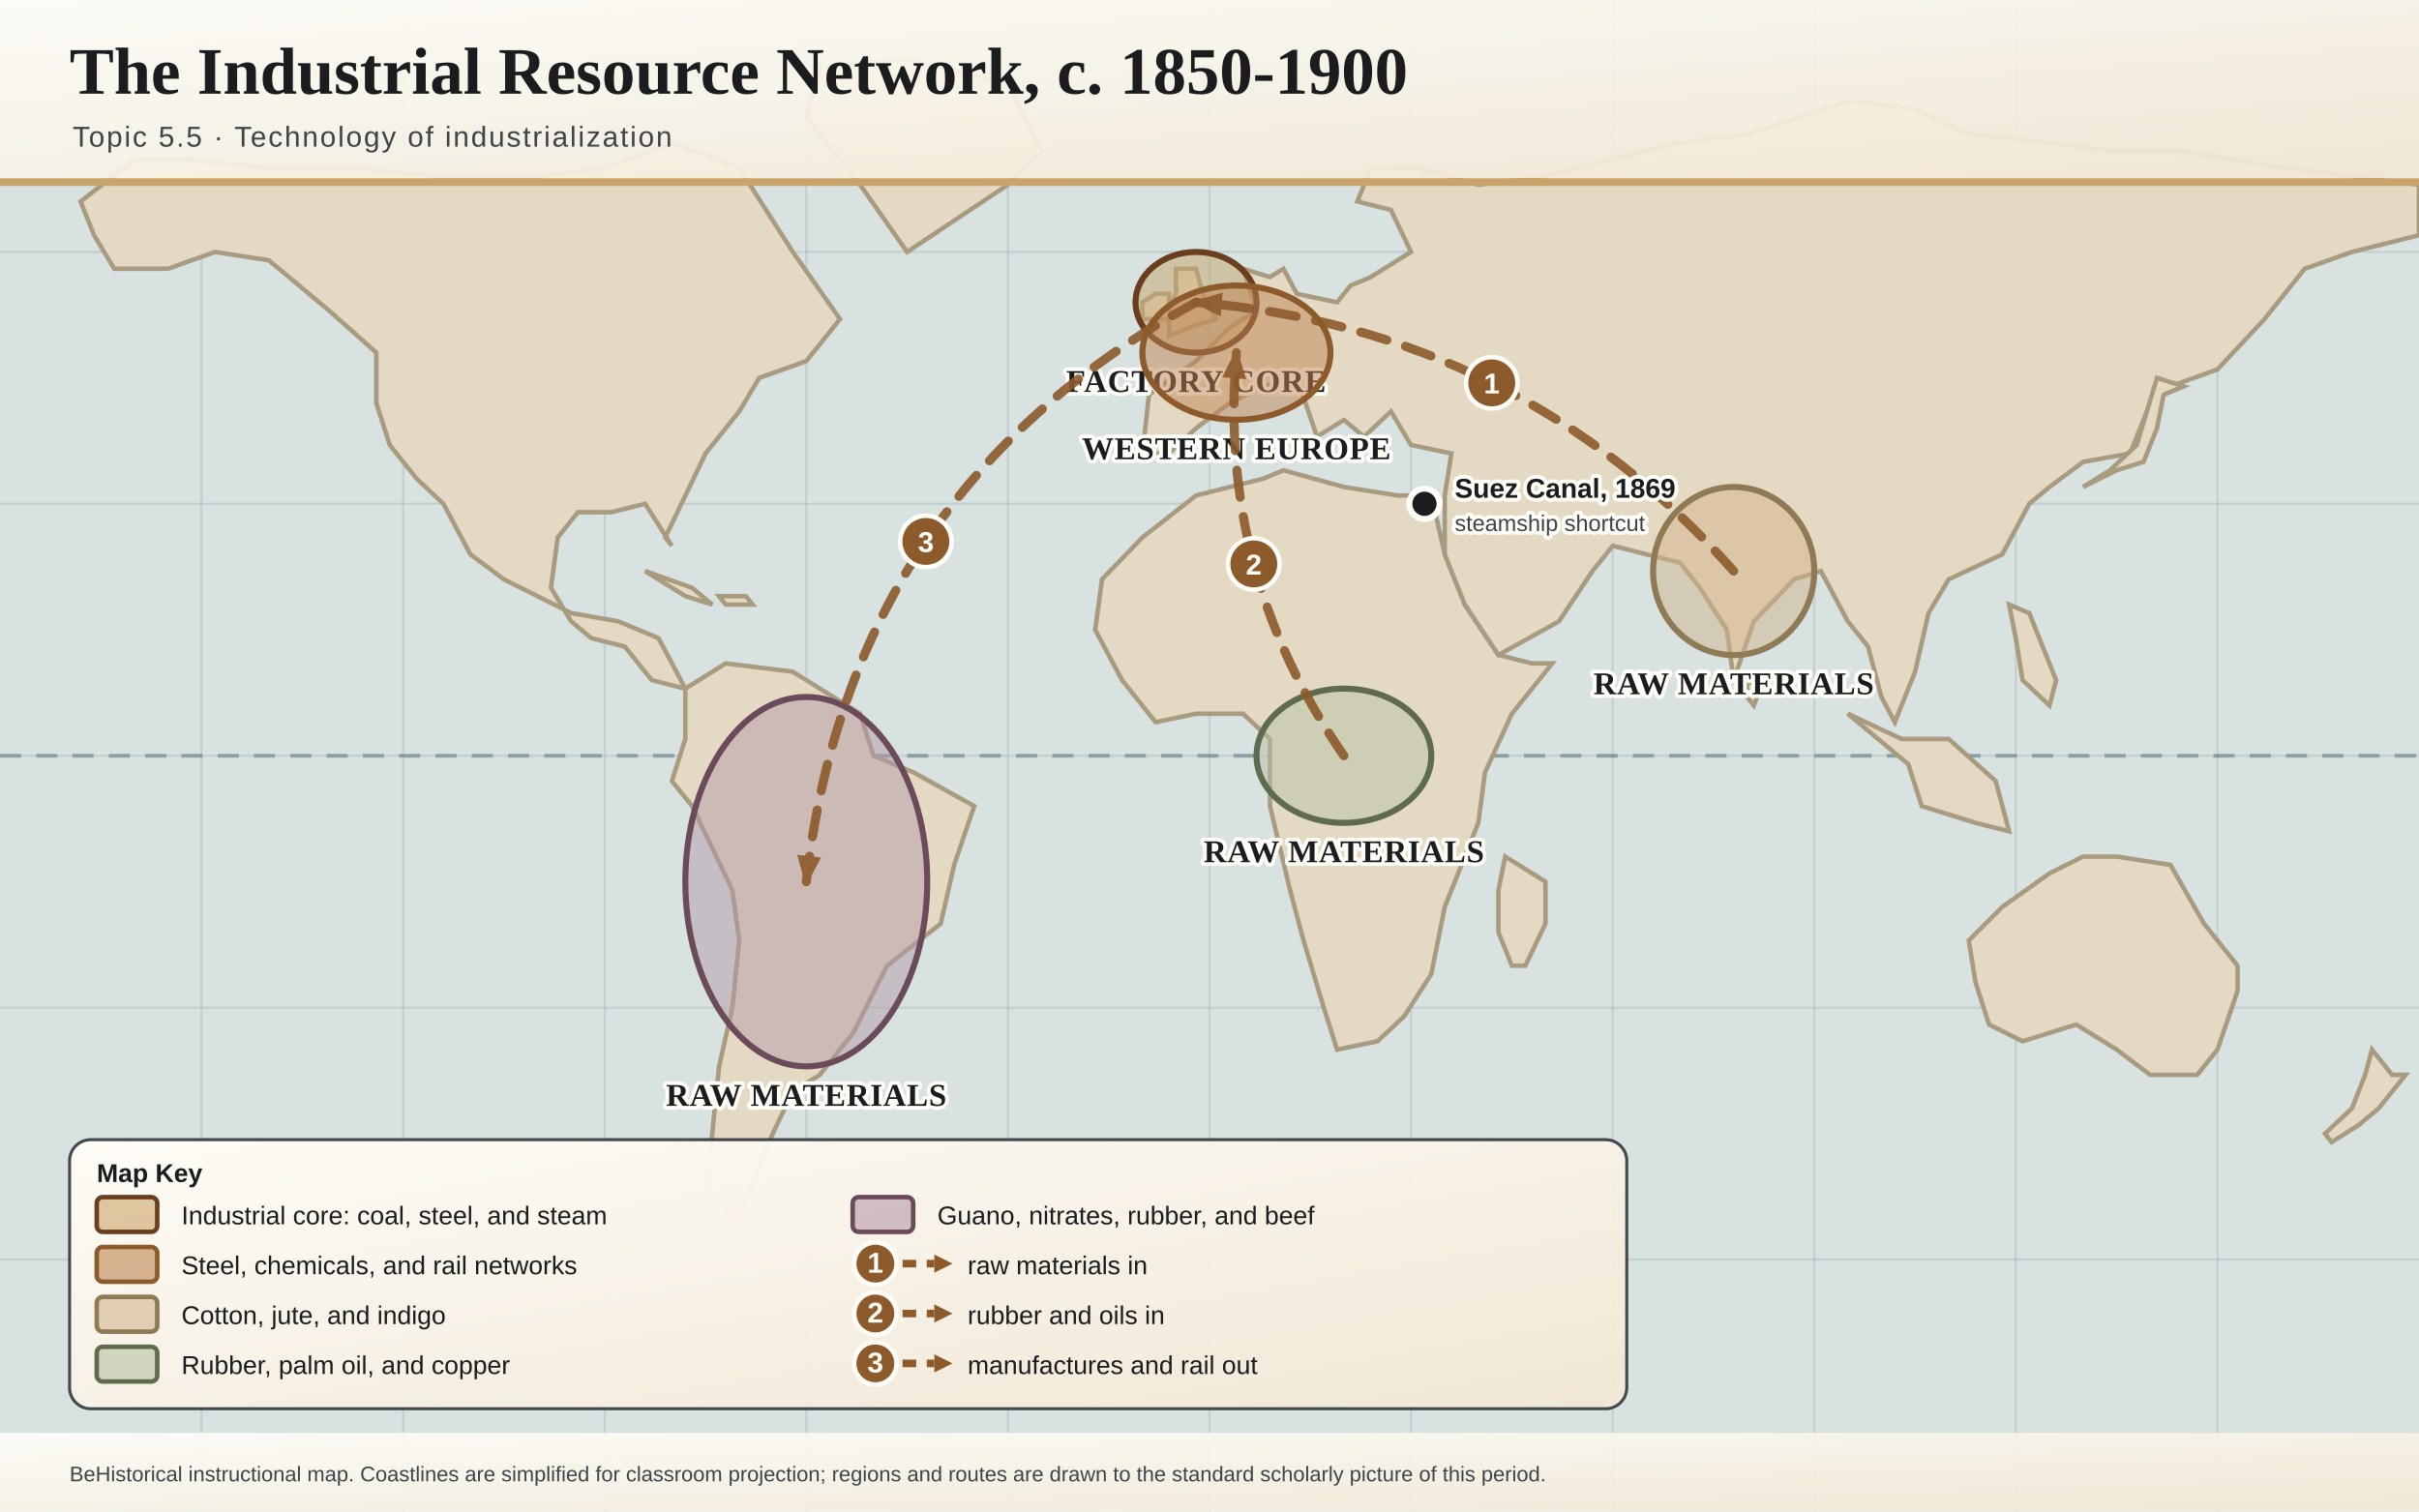
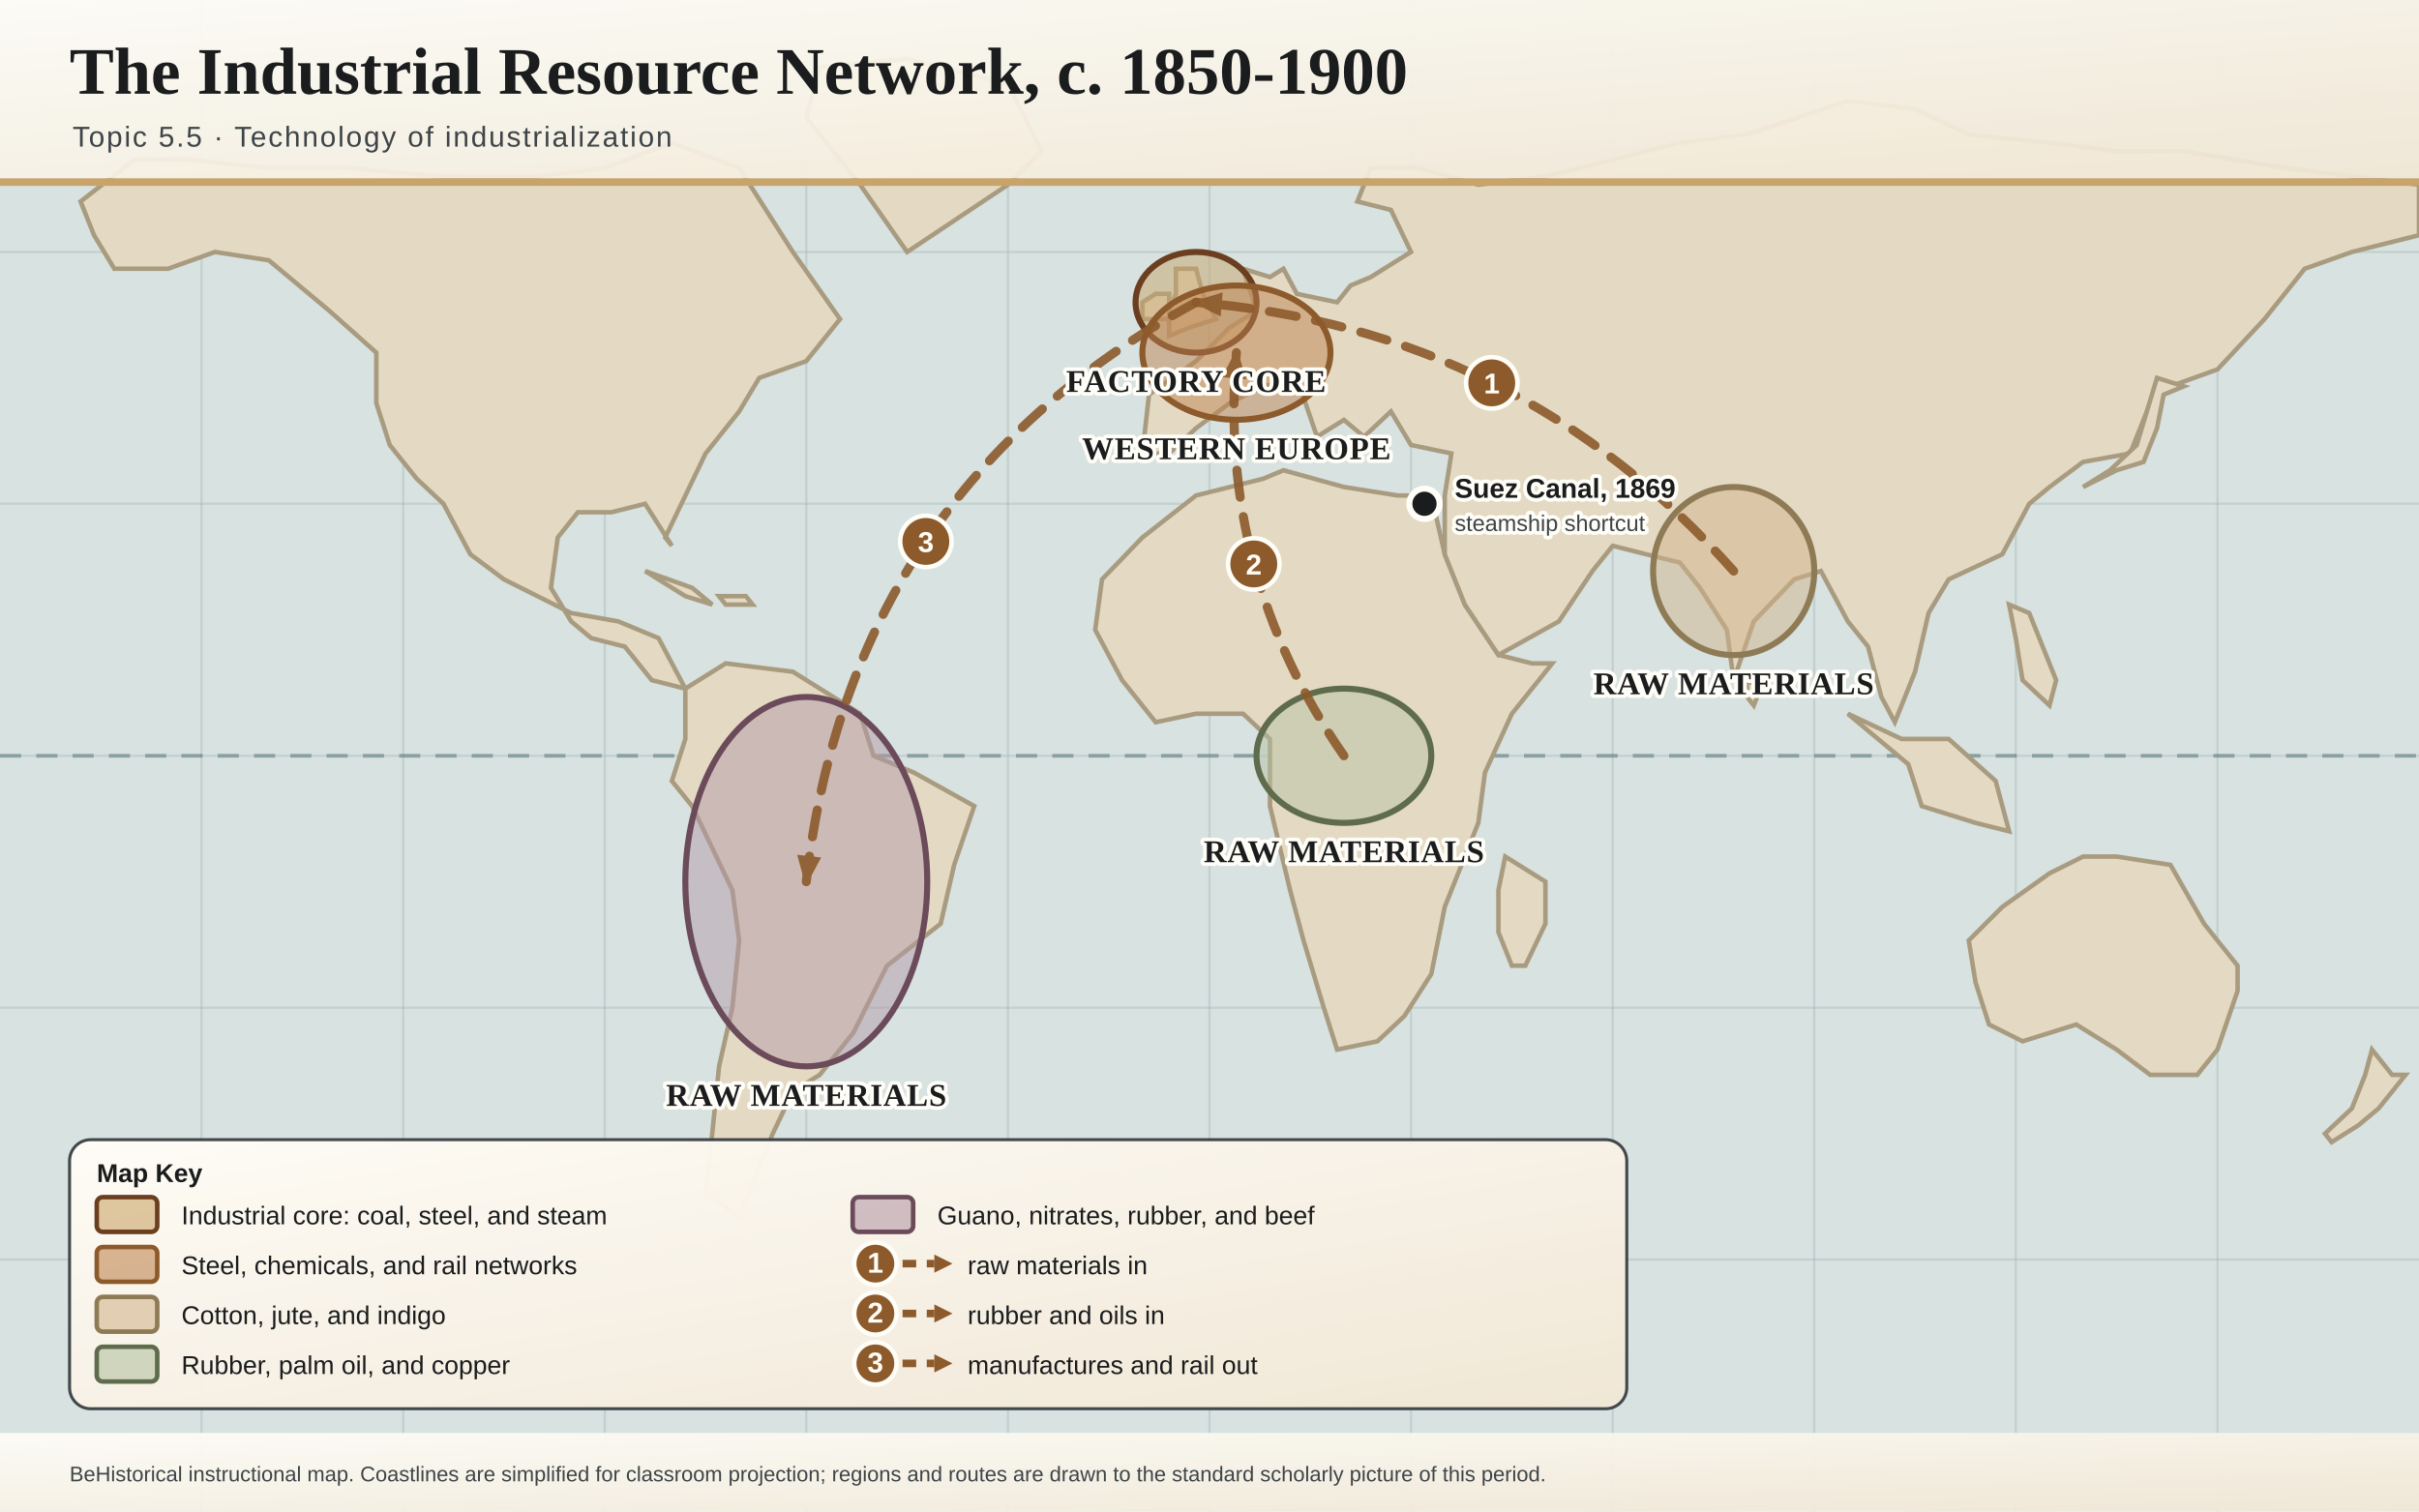
<svg xmlns="http://www.w3.org/2000/svg" width="1600" height="1000" viewBox="0 0 1600 1000" preserveAspectRatio="xMidYMid meet" role="img" aria-labelledby="map-title map-desc">
  <defs>
    <linearGradient id="paper" x1="0" x2="1" y1="0" y2="1">
      <stop offset="0" stop-color="#FFFDF7" />
      <stop offset="1" stop-color="#F1E7D5" />
    </linearGradient>
    <marker id="arrow" markerWidth="20" markerHeight="16" refX="17" refY="8" orient="auto" markerUnits="userSpaceOnUse">
      <path d="M0,0 L20,8 L0,16 Z" fill="#8C5A2B" />
    </marker>
    <style>
      .title{font-family:Georgia,'Times New Roman',serif;font-weight:700;font-size:44px;fill:#1A1C1D}
      .subtitle{font-family:Arial,Helvetica,sans-serif;font-size:19px;fill:#3E4447;letter-spacing:1.2px;text-transform:uppercase}
      .region{font-family:Georgia,'Times New Roman',serif;font-weight:700;font-size:21px;letter-spacing:.5px}
      .place{font-family:Arial,Helvetica,sans-serif;font-weight:700;font-size:18px;fill:#1A1C1D}
      .placenote{font-family:Arial,Helvetica,sans-serif;font-size:15px;fill:#3E4447}
      .small{font-family:Arial,Helvetica,sans-serif;font-size:17px;fill:#1A1C1D}
      .tiny{font-family:Arial,Helvetica,sans-serif;font-size:14px;fill:#3E4447}
      .badgenum{font-family:Arial,Helvetica,sans-serif;font-weight:700;font-size:19px;fill:#FFFDF7}
      .badge{fill:#8C5A2B;stroke:#FFFDF7;stroke-width:3}
      .halo{paint-order:stroke;stroke:#FFFDF7;stroke-width:5;stroke-linejoin:round}
      .city{fill:#1A1C1D;stroke:#FFFDF7;stroke-width:4}
      .flow{fill:none;stroke:#8C5A2B;stroke-width:6;stroke-linecap:round;opacity:.9}
      #land path{fill:#E4DAC4;stroke:#A99B7F;stroke-width:3}
      #graticule line{stroke:#9FB0AE;stroke-width:1.5;opacity:.35}
    </style>
  </defs>
  <rect width="1600" height="1000" fill="#D7E2E1" />
  <g id="graticule">
    <line x1="133.3" y1="0" x2="133.3" y2="1000" />
    <line x1="266.7" y1="0" x2="266.7" y2="1000" />
    <line x1="400.0" y1="0" x2="400.0" y2="1000" />
    <line x1="533.3" y1="0" x2="533.3" y2="1000" />
    <line x1="666.7" y1="0" x2="666.7" y2="1000" />
    <line x1="800.0" y1="0" x2="800.0" y2="1000" />
    <line x1="933.3" y1="0" x2="933.3" y2="1000" />
    <line x1="1066.7" y1="0" x2="1066.7" y2="1000" />
    <line x1="1200.0" y1="0" x2="1200.0" y2="1000" />
    <line x1="1333.3" y1="0" x2="1333.3" y2="1000" />
    <line x1="1466.7" y1="0" x2="1466.7" y2="1000" />
    <line x1="0" y1="833.3" x2="1600" y2="833.3" />
    <line x1="0" y1="666.7" x2="1600" y2="666.7" />
    <line x1="0" y1="500.0" x2="1600" y2="500.0" />
    <line x1="0" y1="333.3" x2="1600" y2="333.3" />
    <line x1="0" y1="166.7" x2="1600" y2="166.7" />
  </g>
  <line x1="0" y1="500.0" x2="1600" y2="500.0" stroke="#4E6B72" stroke-width="2.5" stroke-dasharray="14 10" opacity=".5" />
  <g id="land">
    <path id="land-greenland" d="M600.0,166.7 L666.7,122.2 L688.9,100.0 L666.7,55.6 L600.0,38.9 L542.2,44.4 L533.3,77.8 L568.9,122.2 L600.0,166.7 Z" />
    <path id="land-northAmerica" d="M53.3,133.3 L88.9,105.6 L124.4,105.6 L177.8,111.1 L231.1,111.1 L288.9,116.7 L355.6,116.7 L400.0,111.1 L444.4,94.4 L488.9,111.1 L524.4,166.7 L555.6,211.1 L533.3,238.9 L502.2,250.0 L488.9,272.2 L466.7,300.0 L440.0,355.6 L444.4,361.1 L426.7,333.3 L404.4,338.9 L382.2,338.9 L368.9,355.6 L364.4,388.9 L377.8,411.1 L391.1,422.2 L413.3,427.8 L431.1,450.0 L453.3,455.6 L435.6,422.2 L408.9,411.1 L377.8,405.6 L333.3,383.3 L311.1,366.7 L293.3,333.3 L275.6,316.7 L257.8,294.4 L248.9,266.7 L248.9,233.3 L217.8,205.6 L177.8,172.2 L142.2,166.7 L111.1,177.8 L75.6,177.8 L62.2,155.6 L53.3,133.3 Z" />
    <path id="land-southAmerica" d="M453.3,455.6 L480.0,438.9 L524.4,444.4 L568.9,472.2 L577.8,500.0 L604.4,511.1 L644.4,533.3 L631.1,572.2 L622.2,611.1 L586.7,638.9 L564.4,683.3 L542.2,711.1 L524.4,722.2 L511.1,750.0 L497.8,783.3 L488.9,805.6 L466.7,788.9 L471.1,750.0 L475.6,705.6 L484.4,666.7 L488.9,622.2 L484.4,588.9 L457.8,533.3 L444.4,516.7 L453.3,488.9 L453.3,455.6 Z" />
    <path id="land-africa" d="M724.4,416.7 L728.9,383.3 L755.6,355.6 L791.1,327.8 L835.6,316.7 L848.9,311.1 L888.9,322.2 L924.4,327.8 L946.7,327.8 L955.6,366.7 L968.9,400.0 L991.1,433.3 L1013.3,438.9 L1026.7,438.9 L1000.0,472.2 L982.2,511.1 L977.8,544.4 L955.6,600.0 L946.7,644.4 L928.9,672.2 L911.1,688.9 L884.4,694.4 L875.6,666.7 L862.2,622.2 L853.3,588.9 L840.0,533.3 L840.0,488.9 L822.2,472.2 L791.1,472.2 L764.4,477.8 L742.2,450.0 L724.4,416.7 Z" />
    <path id="land-eurasia" d="M755.6,300.0 L760.0,261.1 L791.1,238.9 L813.3,216.7 L831.1,205.6 L822.2,177.8 L840.0,183.3 L848.9,177.8 L857.8,194.4 L884.4,200.0 L893.3,188.9 L906.7,183.3 L924.4,172.2 L933.3,166.7 L920.0,138.9 L897.8,133.3 L906.7,111.1 L937.8,111.1 L977.8,122.2 L1022.2,116.7 L1066.7,105.6 L1111.1,94.4 L1155.6,88.9 L1222.2,66.7 L1266.7,72.2 L1302.2,88.9 L1355.6,94.4 L1400.0,100.0 L1444.4,100.0 L1511.1,111.1 L1555.6,116.7 L1600.0,122.2 L1600.0,155.6 L1555.6,166.7 L1524.4,177.8 L1497.8,211.1 L1466.7,244.4 L1435.6,255.6 L1422.2,266.7 L1408.9,300.0 L1377.8,305.6 L1355.6,322.2 L1342.2,333.3 L1324.4,366.7 L1288.9,383.3 L1275.6,405.6 L1266.7,444.4 L1253.3,477.8 L1244.4,461.1 L1235.6,427.8 L1222.2,411.1 L1204.4,377.8 L1186.7,383.3 L1160.0,411.1 L1146.7,450.0 L1142.2,416.7 L1124.4,388.9 L1111.1,372.2 L1088.9,366.7 L1066.7,361.1 L1053.3,377.8 L1031.1,411.1 L991.1,433.3 L968.9,400.0 L955.6,366.7 L955.6,327.8 L960.0,300.0 L933.3,294.4 L920.0,272.2 L902.2,288.9 L888.9,277.8 L871.1,288.9 L857.8,250.0 L835.6,255.6 L813.3,266.7 L791.1,283.3 L773.3,300.0 L755.6,300.0 Z" />
    <path id="land-britain" d="M773.3,222.2 L786.7,216.7 L804.4,211.1 L795.6,194.4 L791.1,177.8 L777.8,177.8 L777.8,194.4 L773.3,205.6 L773.3,222.2 Z" />
    <path id="land-ireland" d="M755.6,211.1 L773.3,211.1 L773.3,194.4 L764.4,194.4 L755.6,200.0 L755.6,211.1 Z" />
    <path id="land-japan" d="M1377.8,322.2 L1400.0,311.1 L1417.8,305.6 L1426.7,283.3 L1431.1,261.1 L1444.4,255.6 L1426.7,250.0 L1413.3,294.4 L1395.6,311.1 L1377.8,322.2 Z" />
    <path id="land-indonesia" d="M1222.2,472.2 L1262.2,505.6 L1271.1,533.3 L1306.7,544.4 L1328.9,550.0 L1320.0,516.7 L1288.9,488.9 L1257.8,488.9 L1222.2,472.2 Z" />
    <path id="land-philippines" d="M1328.9,400.0 L1342.2,405.6 L1351.1,427.8 L1360.0,450.0 L1355.6,466.7 L1337.8,450.0 L1333.3,422.2 L1328.9,400.0 Z" />
    <path id="land-australia" d="M1302.2,622.2 L1306.7,650.0 L1315.6,677.8 L1337.8,688.9 L1373.3,677.8 L1400.0,694.4 L1422.2,711.1 L1453.3,711.1 L1466.7,694.4 L1480.0,655.6 L1480.0,638.9 L1457.8,611.1 L1435.6,572.2 L1400.0,566.7 L1377.8,566.7 L1355.6,577.8 L1324.4,600.0 L1302.2,622.2 Z" />
    <path id="land-newZealand" d="M1568.9,694.4 L1582.2,711.1 L1591.1,711.1 L1573.3,733.3 L1560.0,744.4 L1542.2,755.6 L1537.8,750.0 L1555.6,733.3 L1564.4,711.1 L1568.9,694.4 Z" />
    <path id="land-madagascar" d="M995.6,566.7 L1022.2,583.3 L1022.2,611.1 L1008.9,638.9 L1000.0,638.9 L991.1,616.7 L991.1,588.9 L995.6,566.7 Z" />
    <path id="land-cuba" d="M426.7,377.8 L457.8,388.9 L471.1,400.0 L453.3,394.4 L426.7,377.8 Z" />
    <path id="land-hispaniola" d="M475.6,394.4 L493.3,394.4 L497.8,400.0 L480.0,400.0 L475.6,394.4 Z" />
    <path id="land-sriLanka" d="M1155.6,450.0 L1164.4,455.6 L1160.0,466.7 L1155.6,461.1 L1155.6,450.0 Z" />
  </g>
  <g id="highlights">
    <ellipse cx="791.1" cy="200.0" rx="40.0" ry="33.3" fill="#C9A46A" fill-opacity="0.5" stroke="#6B3E1F" stroke-width="4" />
-     <text class="region halo" x="791.1" y="259.3" text-anchor="middle" fill="#1A1C1D">
-       <tspan x="791.1" dy="0">FACTORY CORE</tspan>
-     </text>
    <ellipse cx="817.8" cy="233.3" rx="62.2" ry="44.4" fill="#C08552" fill-opacity="0.5" stroke="#8C5A2B" stroke-width="4" />
-     <text class="region halo" x="817.8" y="303.8" text-anchor="middle" fill="#1A1C1D">
-       <tspan x="817.8" dy="0">WESTERN EUROPE</tspan>
-     </text>
    <ellipse cx="1146.7" cy="377.8" rx="53.3" ry="55.6" fill="#D2B48C" fill-opacity="0.5" stroke="#8E7A55" stroke-width="4" />
-     <text class="region halo" x="1146.7" y="459.3" text-anchor="middle" fill="#1A1C1D">
-       <tspan x="1146.7" dy="0">RAW MATERIALS</tspan>
-     </text>
    <ellipse cx="888.9" cy="500.0" rx="57.8" ry="44.4" fill="#B6C2A2" fill-opacity="0.5" stroke="#5E6B4C" stroke-width="4" />
-     <text class="region halo" x="888.9" y="570.4" text-anchor="middle" fill="#1A1C1D">
-       <tspan x="888.9" dy="0">RAW MATERIALS</tspan>
-     </text>
    <ellipse cx="533.3" cy="583.3" rx="80.0" ry="122.2" fill="#B49AA8" fill-opacity="0.5" stroke="#6B4A5A" stroke-width="4" />
-     <text class="region halo" x="533.3" y="731.6" text-anchor="middle" fill="#1A1C1D">
-       <tspan x="533.3" dy="0">RAW MATERIALS</tspan>
-     </text>
  </g>
  <g id="flows">
    <path class="flow" d="M1146.7,377.8 Q1004.4,217.8 791.1,200.0" stroke-dasharray="18 13" marker-end="url(#arrow)" />
    <circle class="badge" cx="986.7" cy="253.3" r="17" />
    <text class="badgenum" x="986.7" y="260.3" text-anchor="middle">1</text>
    <path class="flow" d="M888.9,500.0 Q805.3,379.5 817.8,233.3" stroke-dasharray="18 13" marker-end="url(#arrow)" />
    <circle class="badge" cx="829.3" cy="373.1" r="17" />
    <text class="badgenum" x="829.3" y="380.1" text-anchor="middle">2</text>
    <path class="flow" d="M791.1,200.0 Q562.6,324.6 533.3,583.3" stroke-dasharray="18 13" marker-end="url(#arrow)" />
    <circle class="badge" cx="612.4" cy="358.2" r="17" />
    <text class="badgenum" x="612.4" y="365.2" text-anchor="middle">3</text>
+   </g>
+   <g id="region-labels">
+     <text class="region halo" x="791.1" y="259.3" text-anchor="middle" fill="#1A1C1D">
+       <tspan x="791.1" dy="0">FACTORY CORE</tspan>
+     </text>
+     <text class="region halo" x="817.8" y="303.8" text-anchor="middle" fill="#1A1C1D">
+       <tspan x="817.8" dy="0">WESTERN EUROPE</tspan>
+     </text>
+     <text class="region halo" x="1146.7" y="459.3" text-anchor="middle" fill="#1A1C1D">
+       <tspan x="1146.7" dy="0">RAW MATERIALS</tspan>
+     </text>
+     <text class="region halo" x="888.9" y="570.4" text-anchor="middle" fill="#1A1C1D">
+       <tspan x="888.9" dy="0">RAW MATERIALS</tspan>
+     </text>
+     <text class="region halo" x="533.3" y="731.6" text-anchor="middle" fill="#1A1C1D">
+       <tspan x="533.3" dy="0">RAW MATERIALS</tspan>
+     </text>
  </g>
  <g id="places">
    <circle class="city" cx="942.2" cy="333.3" r="10" />
    <text class="place halo" x="962.2" y="329.3" text-anchor="start">Suez Canal, 1869</text>
    <text class="placenote halo" x="962.2" y="351.3" text-anchor="start">steamship shortcut</text>
  </g>
  <g id="titleband">
    <rect x="0" y="0" width="1600" height="118" fill="url(#paper)" opacity=".93" />
    <rect x="0" y="118" width="1600" height="5" fill="#C9A46A" />
    <text class="title" x="46" y="62">The Industrial Resource Network, c. 1850-1900</text>
    <text class="subtitle" x="48" y="97">Topic 5.5 · Technology of industrialization</text>
  </g>
  <g id="legend" transform="translate(46,754)">
    <rect x="0" y="0" width="1030" height="178" rx="14" fill="url(#paper)" stroke="#3E4447" stroke-width="2" opacity=".97" />
    <text class="small" x="18" y="28" font-weight="700">Map Key</text>
    <rect x="18" y="38" width="40" height="23" rx="4" fill="#C9A46A" fill-opacity=".6" stroke="#6B3E1F" stroke-width="3" />
    <text class="small" x="74" y="56">Industrial core: coal, steel, and steam</text>
    <rect x="18" y="71" width="40" height="23" rx="4" fill="#C08552" fill-opacity=".6" stroke="#8C5A2B" stroke-width="3" />
    <text class="small" x="74" y="89">Steel, chemicals, and rail networks</text>
    <rect x="18" y="104" width="40" height="23" rx="4" fill="#D2B48C" fill-opacity=".6" stroke="#8E7A55" stroke-width="3" />
    <text class="small" x="74" y="122">Cotton, jute, and indigo</text>
    <rect x="18" y="137" width="40" height="23" rx="4" fill="#B6C2A2" fill-opacity=".6" stroke="#5E6B4C" stroke-width="3" />
    <text class="small" x="74" y="155">Rubber, palm oil, and copper</text>
    <rect x="518" y="38" width="40" height="23" rx="4" fill="#B49AA8" fill-opacity=".6" stroke="#6B4A5A" stroke-width="3" />
    <text class="small" x="574" y="56">Guano, nitrates, rubber, and beef</text>
    <circle class="badge" cx="533" cy="82" r="14" />
    <text class="badgenum" x="533" y="88" text-anchor="middle" font-size="16">1</text>
    <line x1="551" x2="572" y1="82" y2="82" stroke="#8C5A2B" stroke-width="5" stroke-dasharray="9 7" />
    <path d="M572,76 L584,82 L572,88 Z" fill="#8C5A2B" />
    <text class="small" x="594" y="89">raw materials in</text>
    <circle class="badge" cx="533" cy="115" r="14" />
    <text class="badgenum" x="533" y="121" text-anchor="middle" font-size="16">2</text>
    <line x1="551" x2="572" y1="115" y2="115" stroke="#8C5A2B" stroke-width="5" stroke-dasharray="9 7" />
    <path d="M572,109 L584,115 L572,121 Z" fill="#8C5A2B" />
    <text class="small" x="594" y="122">rubber and oils in</text>
    <circle class="badge" cx="533" cy="148" r="14" />
    <text class="badgenum" x="533" y="154" text-anchor="middle" font-size="16">3</text>
    <line x1="551" x2="572" y1="148" y2="148" stroke="#8C5A2B" stroke-width="5" stroke-dasharray="9 7" />
    <path d="M572,142 L584,148 L572,154 Z" fill="#8C5A2B" />
    <text class="small" x="594" y="155">manufactures and rail out</text>
  </g>
  <rect x="0" y="948" width="1600" height="52" fill="url(#paper)" opacity=".93" />
  <text class="tiny" x="46" y="980">BeHistorical instructional map. Coastlines are simplified for classroom projection; regions and routes are drawn to the standard scholarly picture of this period.</text>
</svg>
